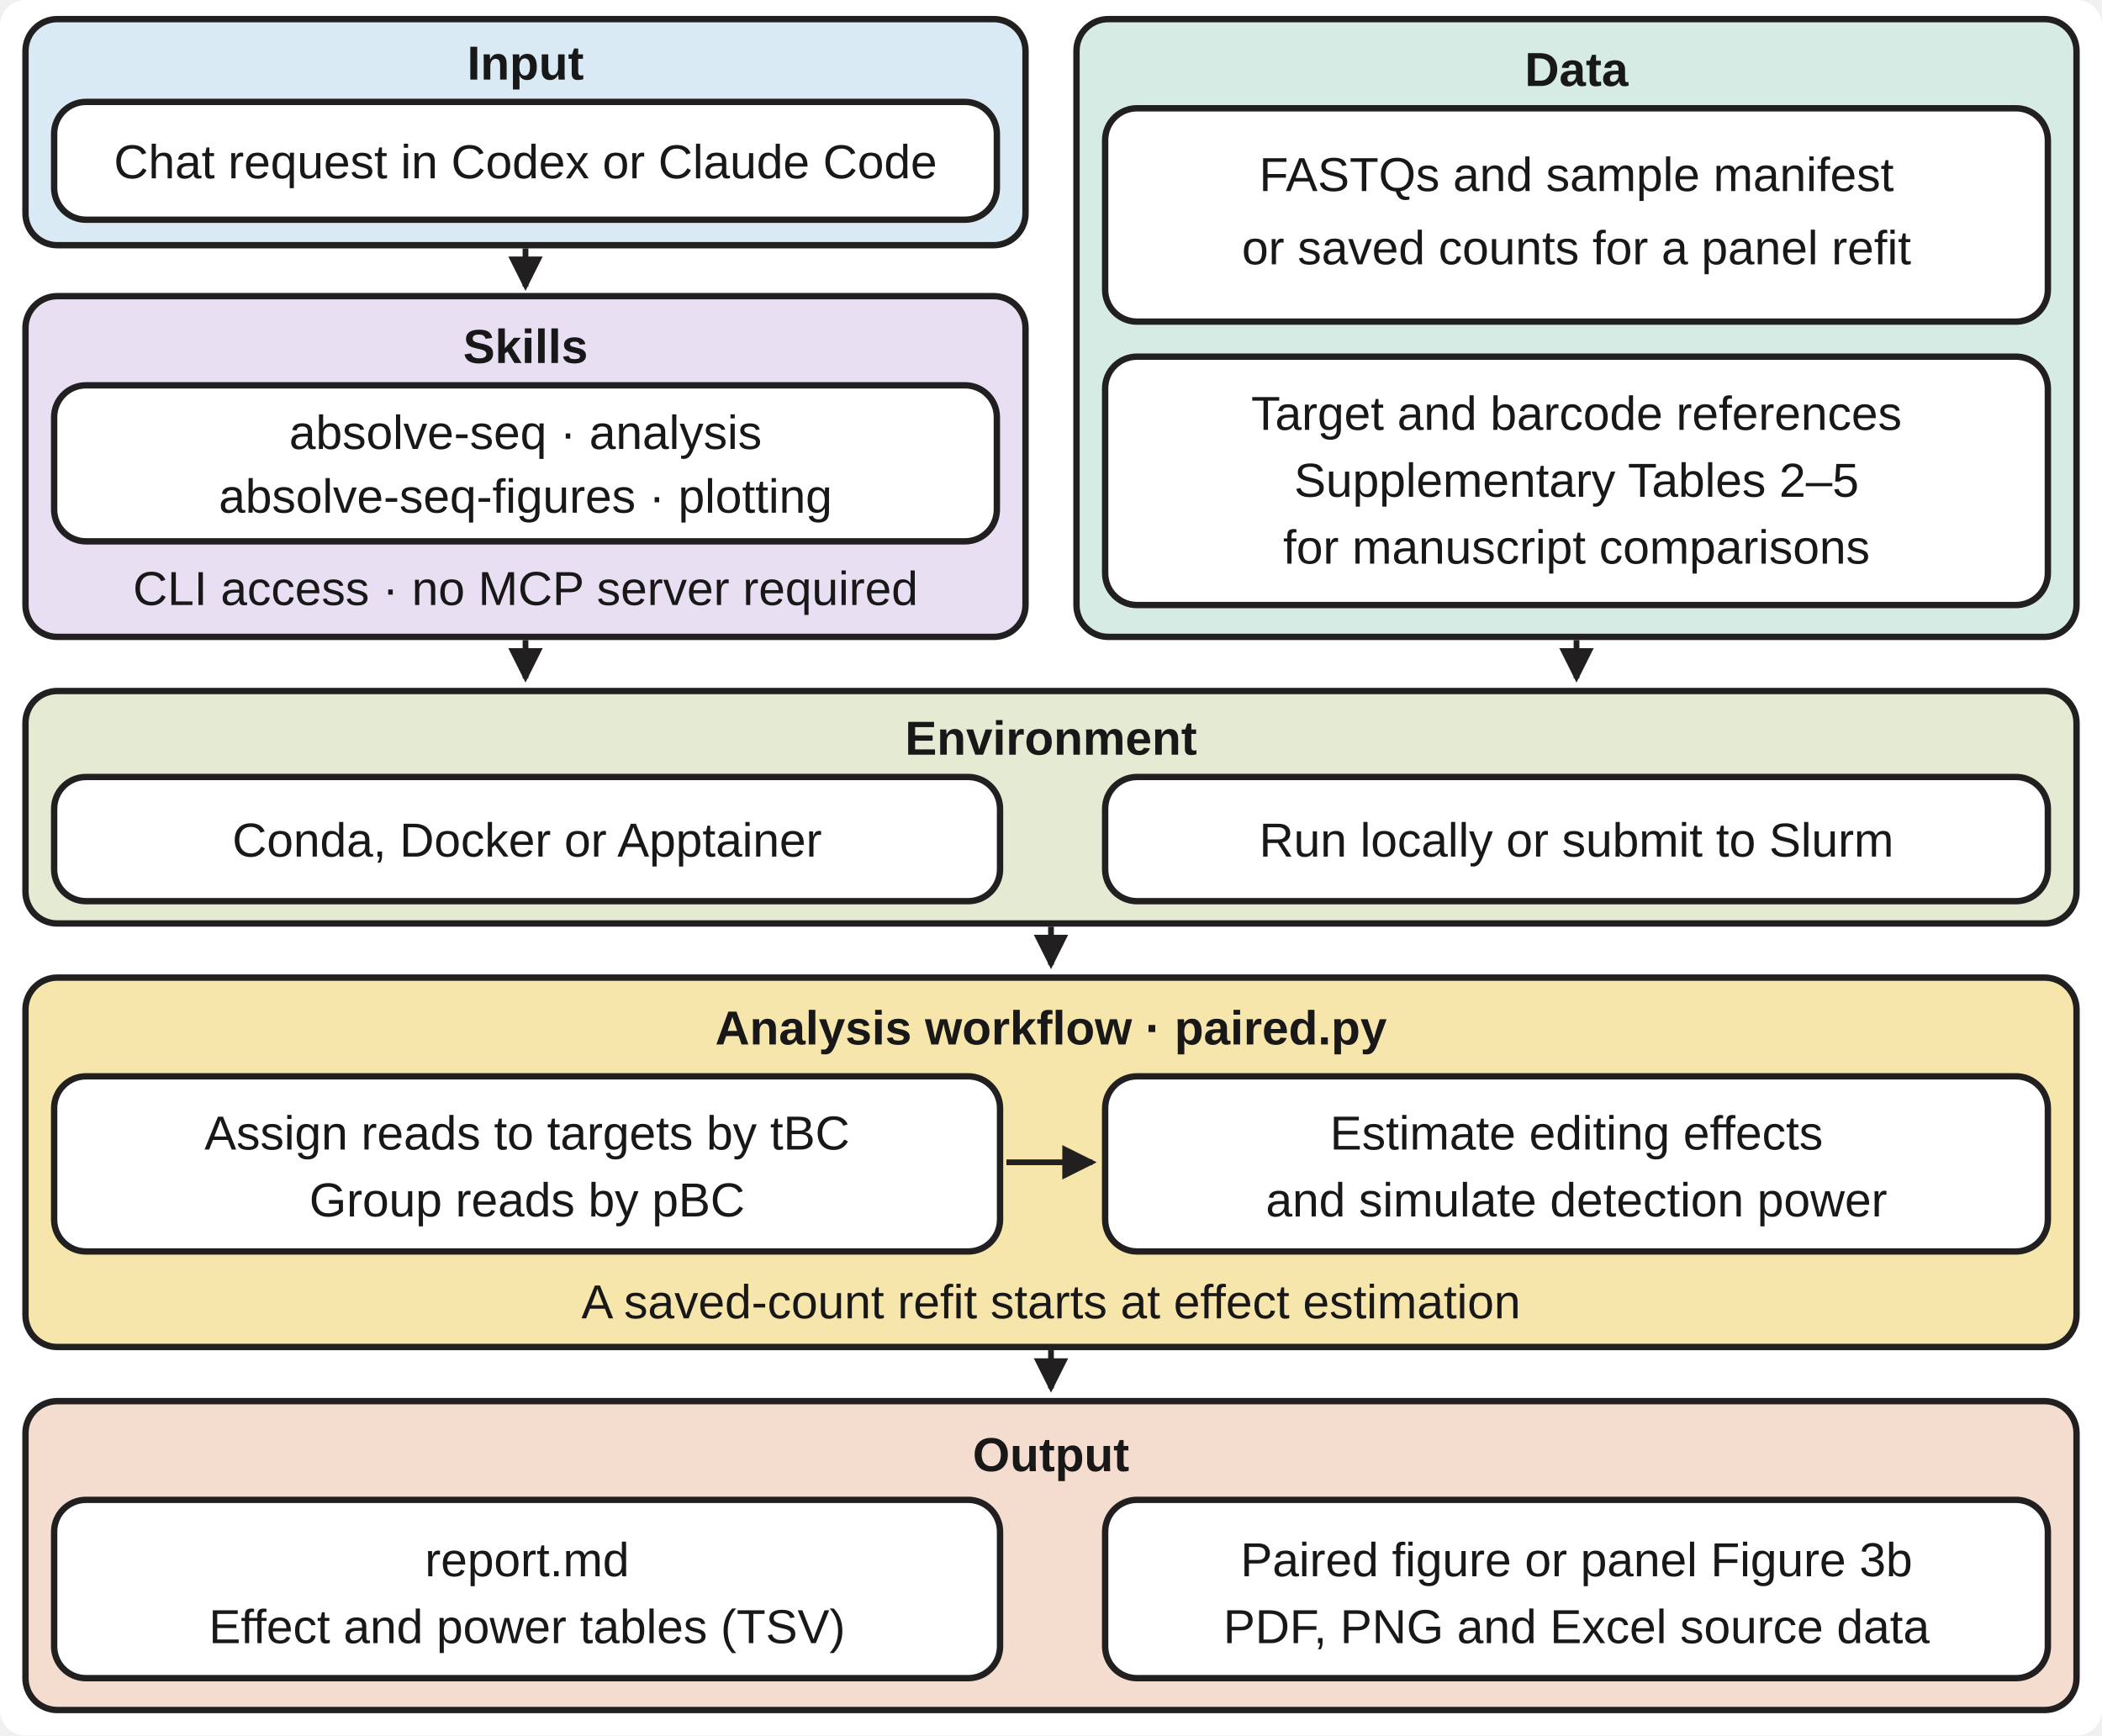
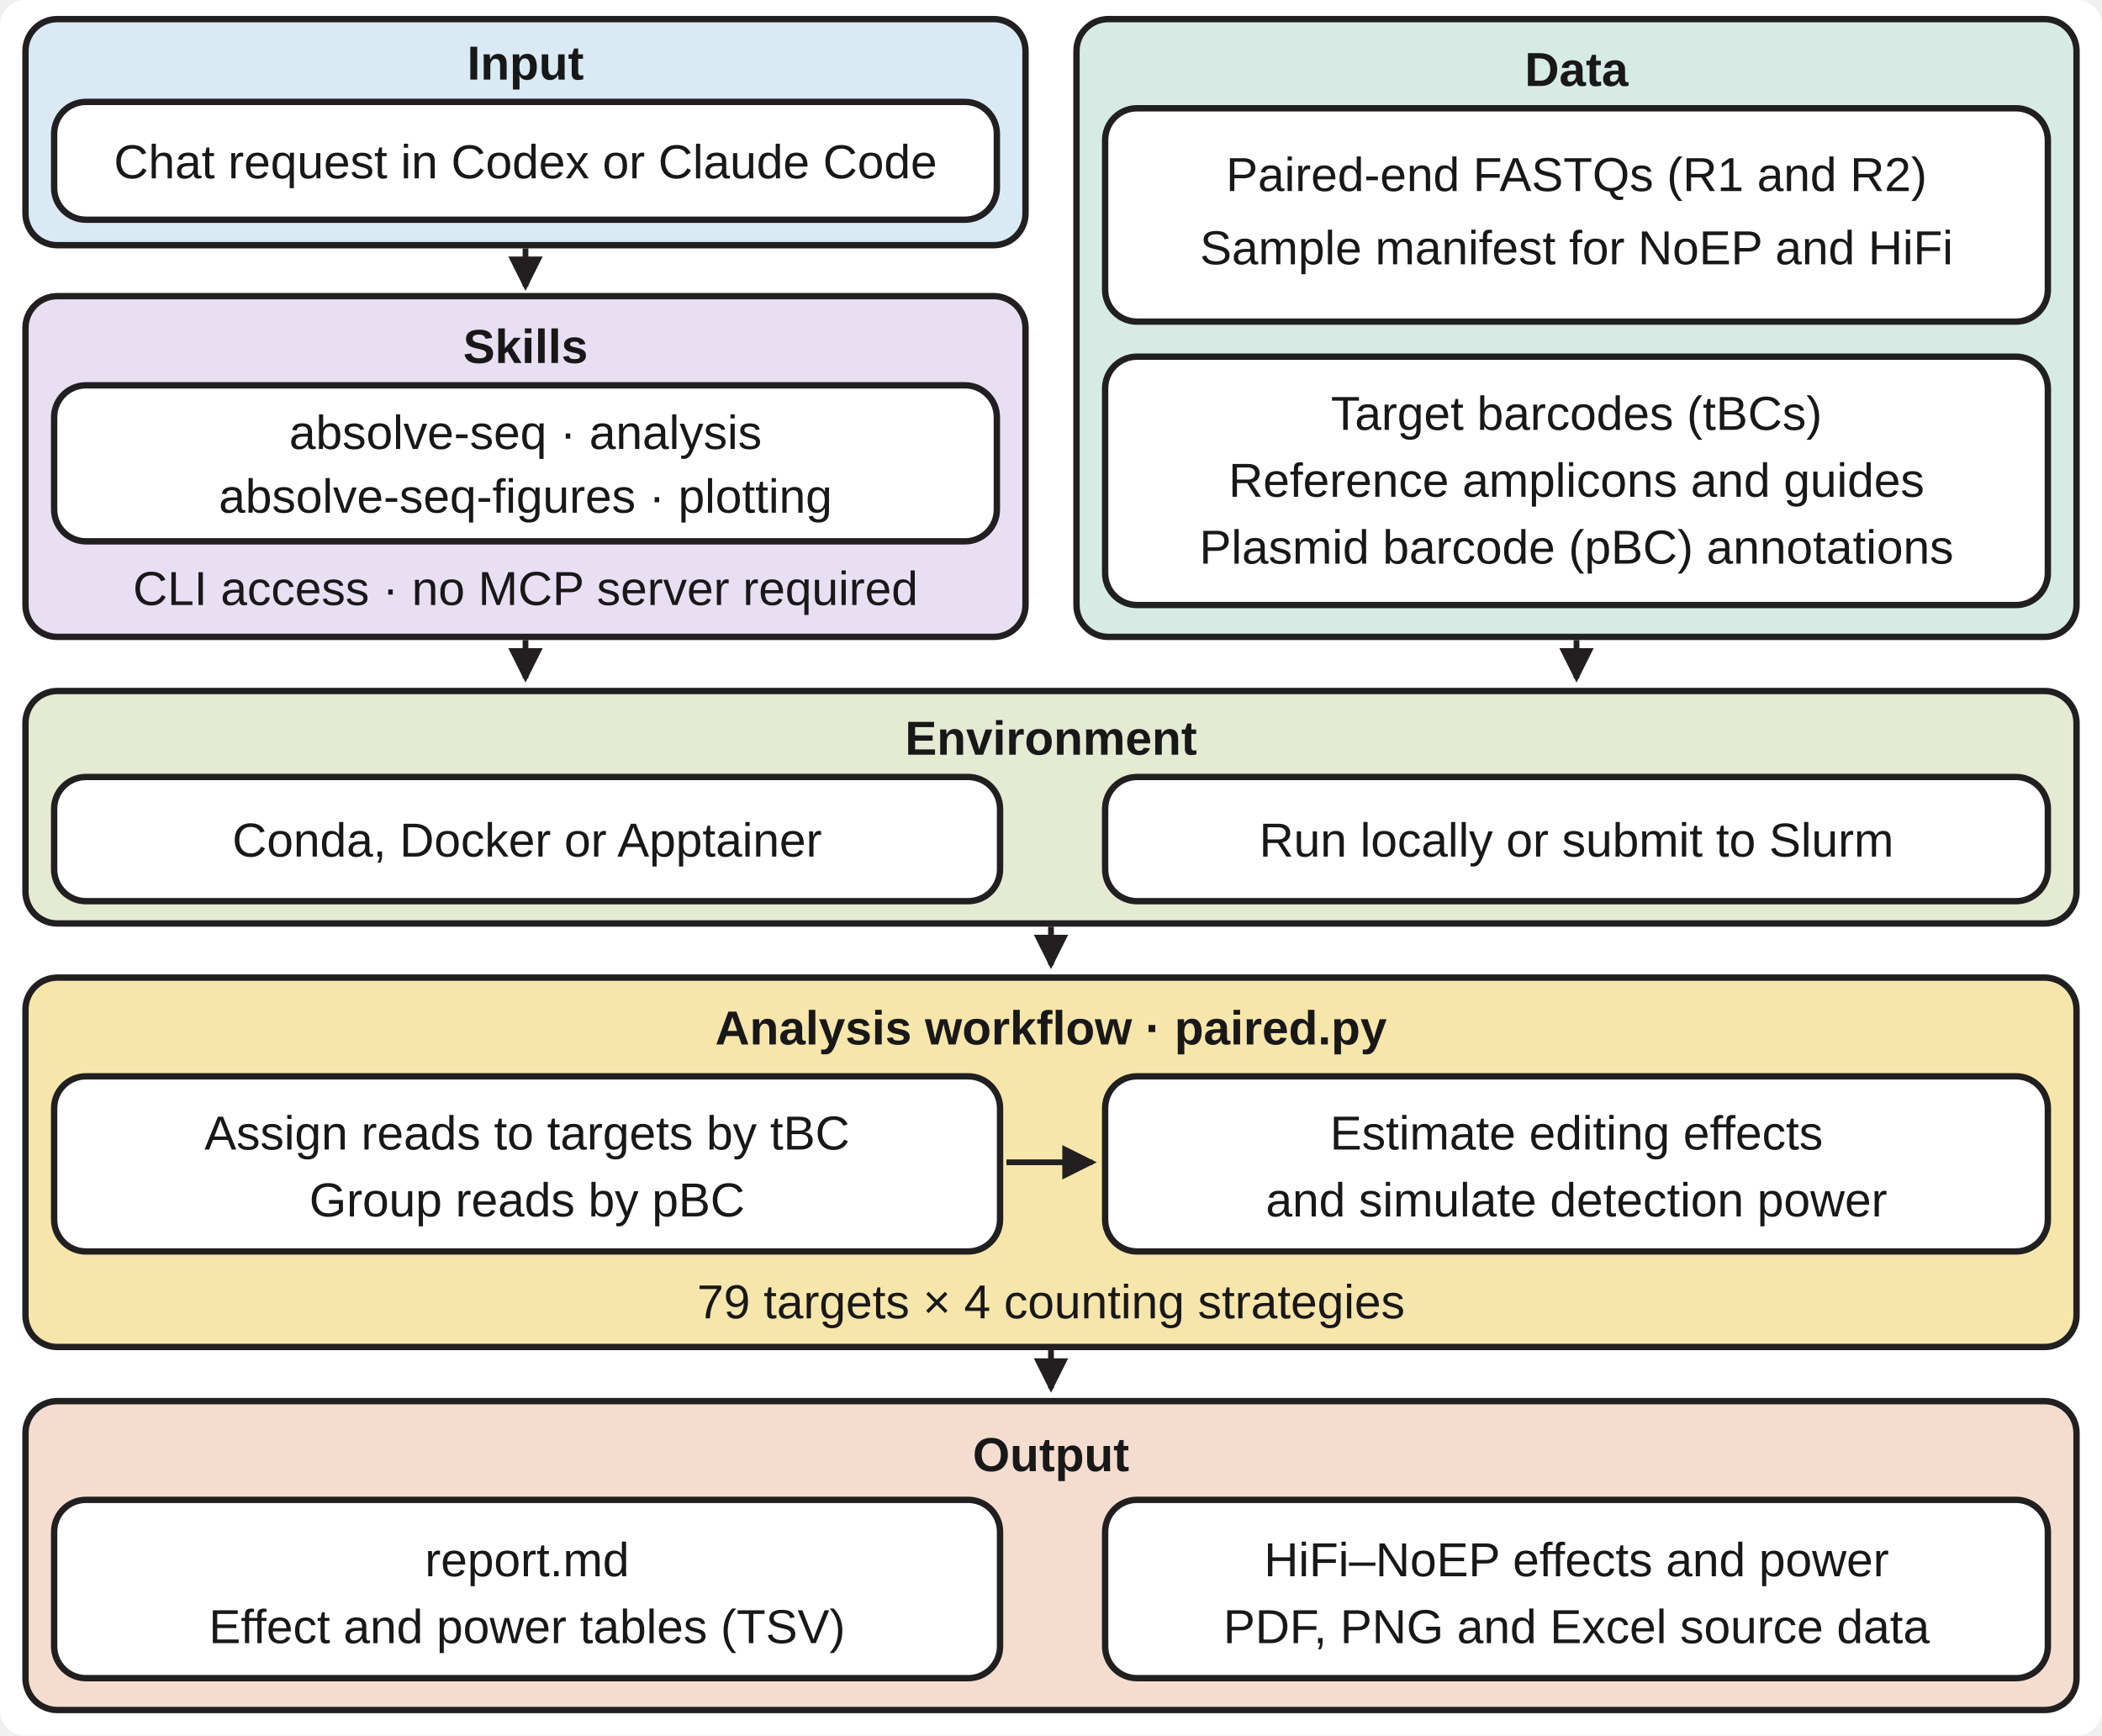
<svg xmlns="http://www.w3.org/2000/svg" width="660" height="545" viewBox="0 0 660 545" role="img" aria-labelledby="title desc">
  <defs>
    <marker id="arrow" viewBox="0 0 8 8" refX="7" refY="4" markerWidth="6" markerHeight="6" orient="auto">
      <path d="M0 0 L8 4 L0 8 Z" fill="#211f20" />
    </marker>
  </defs>
  <style>
    .stage,.box { stroke:#211f20; stroke-width:2; }
    .input { fill:#d9eaf5; }
    .skills { fill:#e8dff3; }
    .data { fill:#d7ebe5; }
    .environment { fill:#e5ead3; }
    .workflow { fill:#f7e6ab; }
    .output { fill:#f4ddcf; }
    .box { fill:white; }
    .flow { fill:none; stroke:#211f20; stroke-width:1.8; marker-end:url(#arrow); }
    text { font:15px Arial,Helvetica,sans-serif; fill:#191819; text-anchor:middle; }
    .label { font-weight:bold; }
    @media (max-width:480px) { text { font-size:17px; } }
  </style>
  <rect width="660" height="545" rx="8" fill="white" />
  <g aria-label="Input">
    <rect class="stage input" x="8" y="6" width="314" height="71" rx="10" />
    <text class="label" x="165" y="25">Input</text>
    <rect class="box" x="17" y="32" width="296" height="37" rx="10" />
    <text x="165" y="56">Chat request in Codex or Claude Code</text>
  </g>
  <path class="flow" d="M165 78 v12" />
  <g aria-label="Skills and tool access">
    <rect class="stage skills" x="8" y="93" width="314" height="107" rx="10" />
    <text class="label" x="165" y="114">Skills</text>
    <rect class="box" x="17" y="121" width="296" height="49" rx="10" />
    <text x="165" y="141">absolve-seq · analysis</text>
    <text x="165" y="161">absolve-seq-figures · plotting</text>
    <text x="165" y="190">CLI access · no MCP server required</text>
  </g>
  <g aria-label="Data">
    <rect class="stage data" x="338" y="6" width="314" height="194" rx="10" />
    <text class="label" x="495" y="27">Data</text>
    <rect class="box" x="347" y="34" width="296" height="67" rx="10" />
-     <text x="495" y="60">FASTQs and sample manifest</text>
-     <text x="495" y="83">or saved counts for a panel refit</text>
+     <text x="495" y="60">Paired-end FASTQs (R1 and R2)</text>
+     <text x="495" y="83">Sample manifest for NoEP and HiFi</text>
    <rect class="box" x="347" y="112" width="296" height="78" rx="10" />
-     <text x="495" y="135">Target and barcode references</text>
-     <text x="495" y="156">Supplementary Tables 2–5</text>
-     <text x="495" y="177">for manuscript comparisons</text>
+     <text x="495" y="135">Target barcodes (tBCs)</text>
+     <text x="495" y="156">Reference amplicons and guides</text>
+     <text x="495" y="177">Plasmid barcode (pBC) annotations</text>
  </g>
  <path class="flow" d="M165 201 v12" />
  <path class="flow" d="M495 201 v12" />
  <g aria-label="Environment">
    <rect class="stage environment" x="8" y="217" width="644" height="73" rx="10" />
    <text class="label" x="330" y="237">Environment</text>
    <rect class="box" x="17" y="244" width="297" height="39" rx="10" />
    <text x="165.5" y="269">Conda, Docker or Apptainer</text>
    <rect class="box" x="347" y="244" width="296" height="39" rx="10" />
    <text x="495" y="269">Run locally or submit to Slurm</text>
  </g>
  <path class="flow" d="M330 291 v12" />
  <g aria-label="Analysis workflow">
    <rect class="stage workflow" x="8" y="307" width="644" height="116" rx="10" />
    <text class="label" x="330" y="328">Analysis workflow · paired.py</text>
    <rect class="box" x="17" y="338" width="297" height="55" rx="10" />
    <text x="165.5" y="361">Assign reads to targets by tBC</text>
    <text x="165.5" y="382">Group reads by pBC</text>
    <path class="flow" d="M316 365 h27" />
    <rect class="box" x="347" y="338" width="296" height="55" rx="10" />
    <text x="495" y="361">Estimate editing effects</text>
    <text x="495" y="382">and simulate detection power</text>
-     <text x="330" y="414">A saved-count refit starts at effect estimation</text>
+     <text x="330" y="414">79 targets × 4 counting strategies</text>
  </g>
  <path class="flow" d="M330 424 v12" />
  <g aria-label="Output">
    <rect class="stage output" x="8" y="440" width="644" height="97" rx="10" />
    <text class="label" x="330" y="462">Output</text>
    <rect class="box" x="17" y="471" width="297" height="56" rx="10" />
    <text x="165.5" y="495">report.md</text>
    <text x="165.5" y="516">Effect and power tables (TSV)</text>
    <rect class="box" x="347" y="471" width="296" height="56" rx="10" />
-     <text x="495" y="495">Paired figure or panel Figure 3b</text>
+     <text x="495" y="495">HiFi–NoEP effects and power</text>
    <text x="495" y="516">PDF, PNG and Excel source data</text>
  </g>
</svg>
